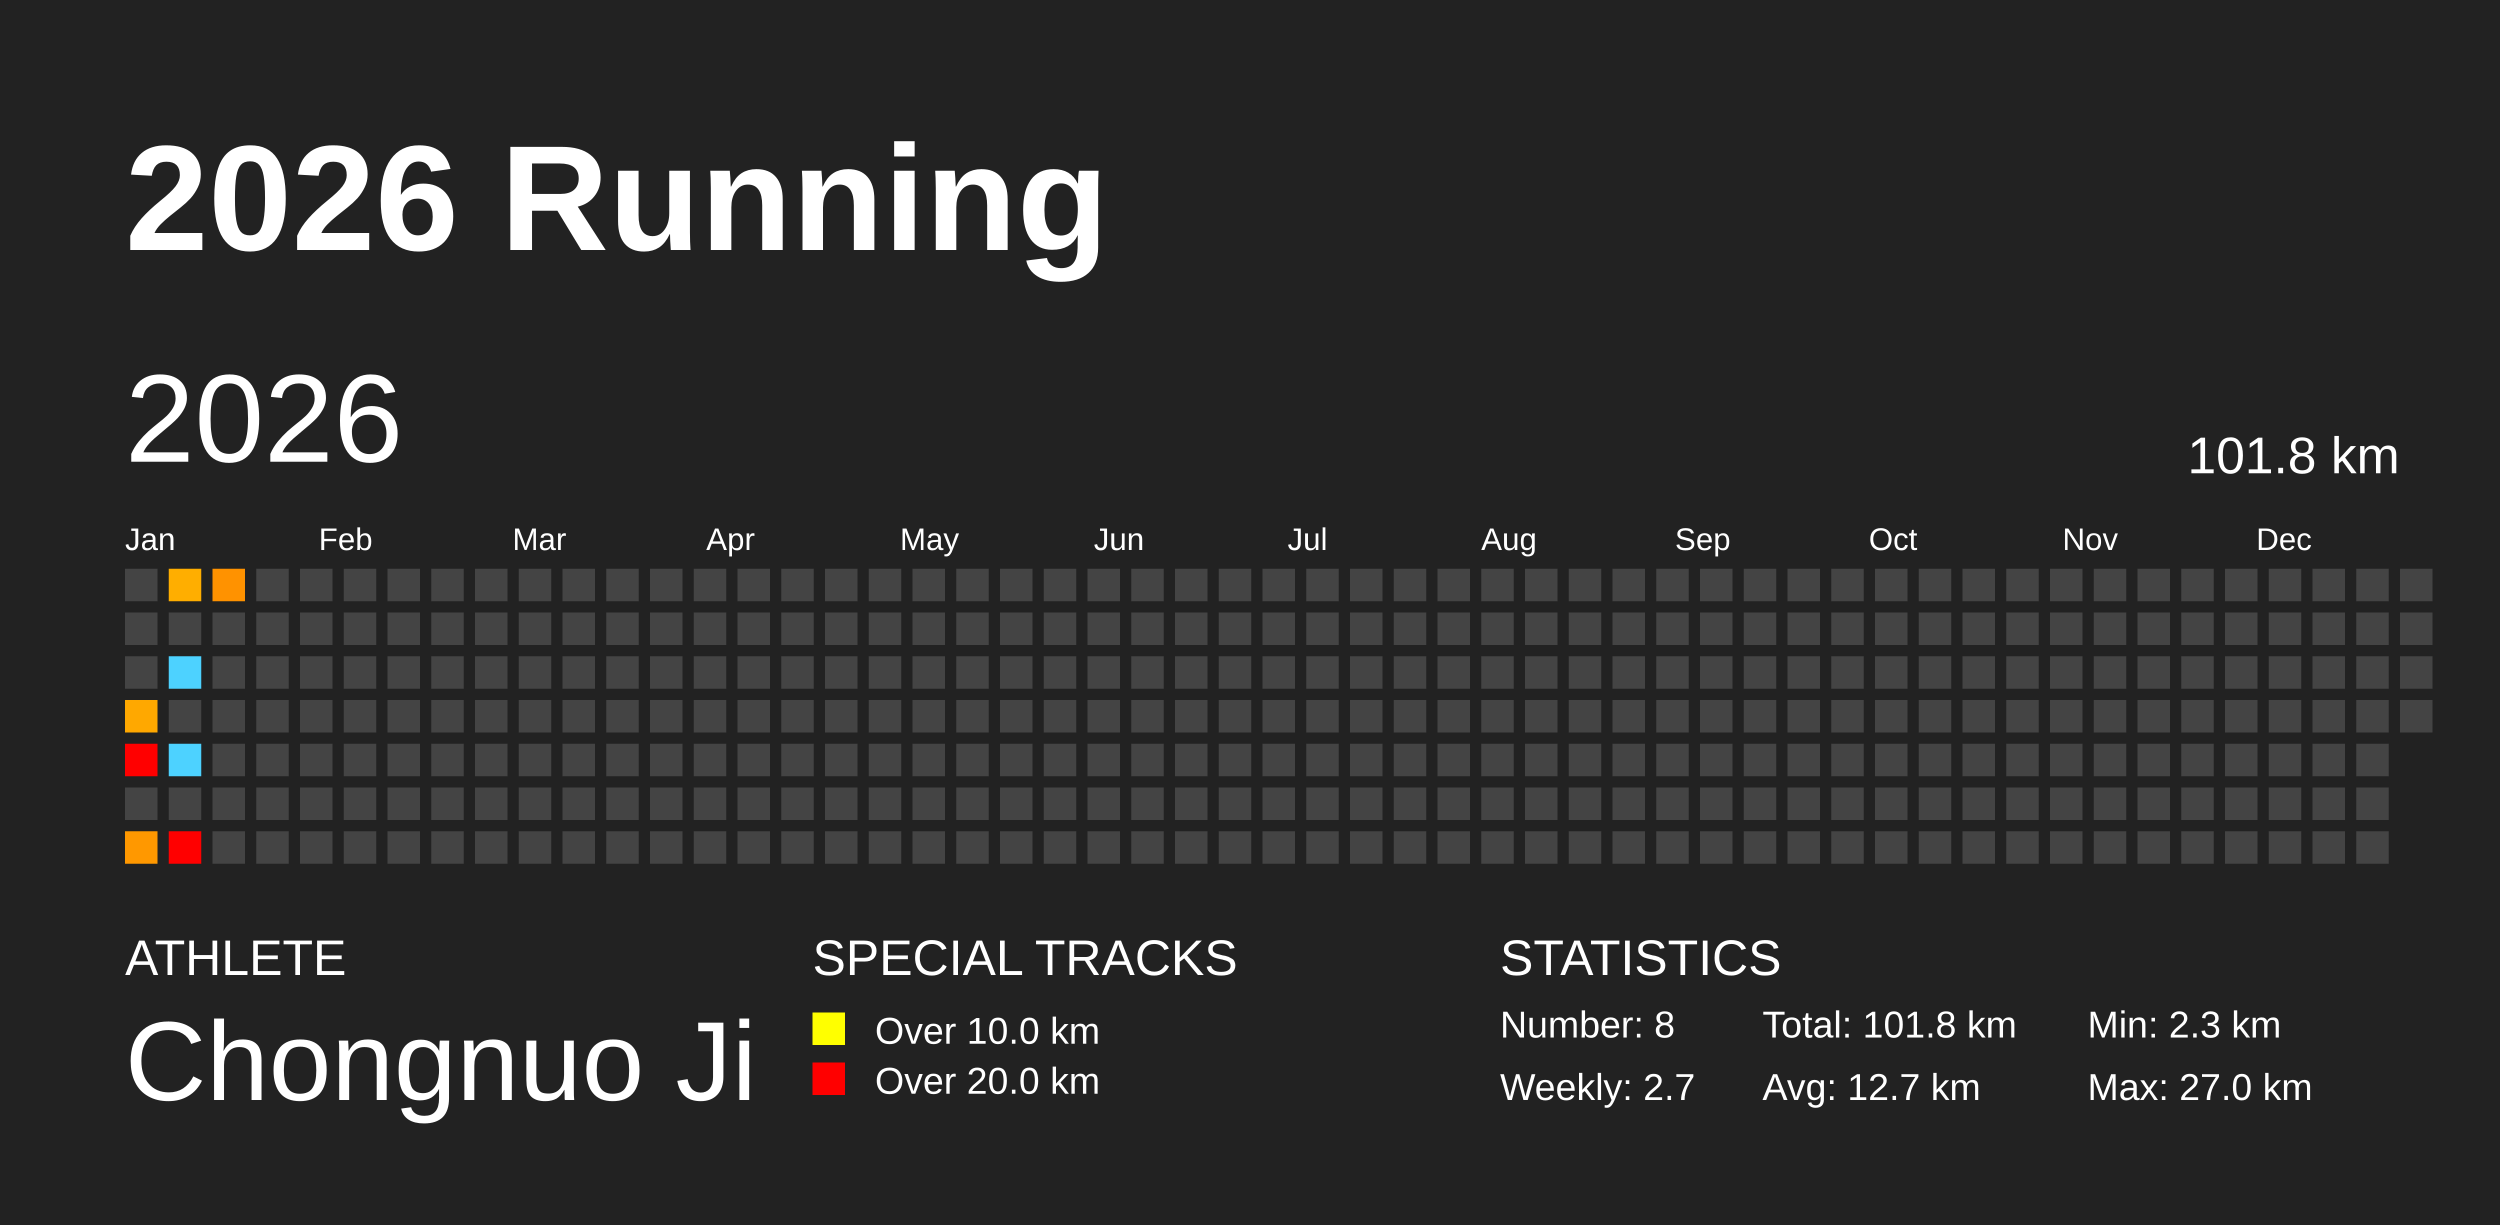
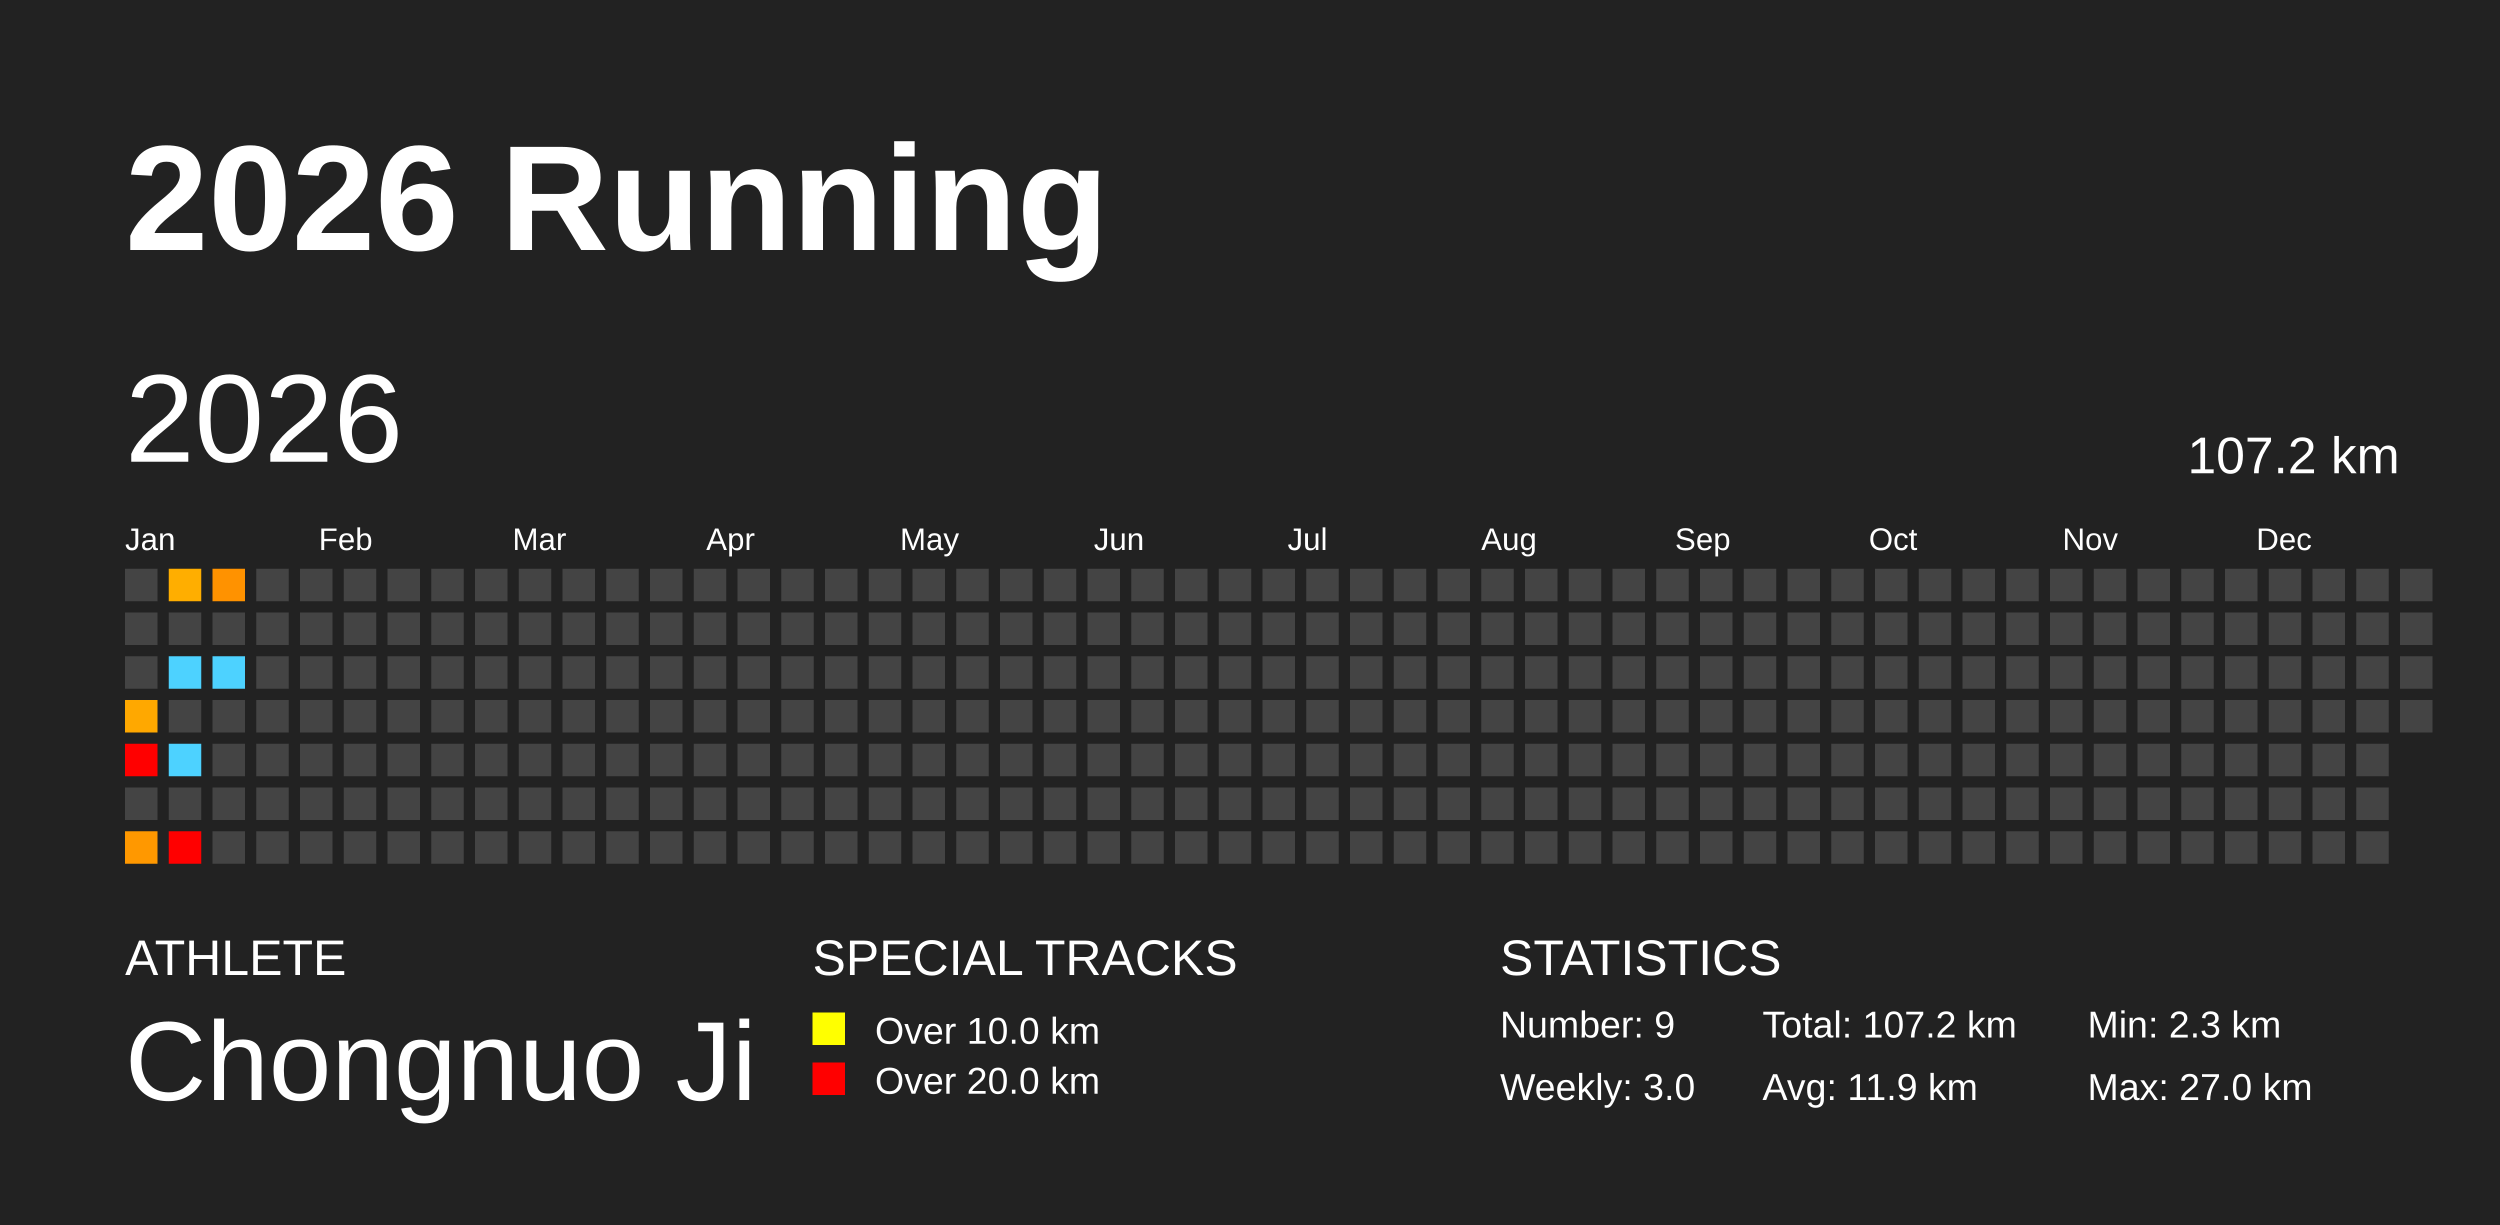
<svg xmlns="http://www.w3.org/2000/svg" baseProfile="full" height="98mm" version="1.1" viewBox="0,0,200,98" width="200mm">
  <defs />
  <rect fill="#222222" height="98" width="200" x="0" y="0" />
  <text fill="#FFFFFF" style="font-size:12px; font-family:Arial; font-weight:bold;" x="10" y="20">2026 Running</text>
  <text fill="#FFFFFF" style="font-size:4px; font-family:Arial" x="10" y="78">ATHLETE</text>
  <text fill="#FFFFFF" style="font-size:9px; font-family:Arial" x="10" y="88">Chongnuo Ji</text>
  <text fill="#FFFFFF" style="font-size:4px; font-family:Arial" x="65" y="78">SPECIAL TRACKS</text>
  <rect fill="yellow" height="2.6" width="2.6" x="65" y="81" />
  <text fill="#FFFFFF" style="font-size:3px; font-family:Arial" x="70" y="83.5">Over 10.0 km</text>
  <rect fill="red" height="2.6" width="2.6" x="65" y="85" />
  <text fill="#FFFFFF" style="font-size:3px; font-family:Arial" x="70" y="87.5">Over 20.0 km</text>
  <text fill="#FFFFFF" style="font-size:4px; font-family:Arial" x="120" y="78">STATISTICS</text>
-   <text fill="#FFFFFF" style="font-size:3px; font-family:Arial" x="120" y="83">Number: 8</text>
-   <text fill="#FFFFFF" style="font-size:3px; font-family:Arial" x="120" y="88">Weekly: 2.7</text>
-   <text fill="#FFFFFF" style="font-size:3px; font-family:Arial" x="141" y="83">Total: 101.8 km</text>
-   <text fill="#FFFFFF" style="font-size:3px; font-family:Arial" x="141" y="88">Avg: 12.7 km</text>
+   <text fill="#FFFFFF" style="font-size:3px; font-family:Arial" x="120" y="83">Number: 9</text>
+   <text fill="#FFFFFF" style="font-size:3px; font-family:Arial" x="120" y="88">Weekly: 3.0</text>
+   <text fill="#FFFFFF" style="font-size:3px; font-family:Arial" x="141" y="83">Total: 107.2 km</text>
+   <text fill="#FFFFFF" style="font-size:3px; font-family:Arial" x="141" y="88">Avg: 11.9 km</text>
  <text fill="#FFFFFF" style="font-size:3px; font-family:Arial" x="167" y="83">Min: 2.3 km</text>
  <text fill="#FFFFFF" style="font-size:3px; font-family:Arial" x="167" y="88">Max: 27.0 km</text>
  <text dominant-baseline="hanging" fill="#FFFFFF" style="font-size:10.0px; font-family:Arial;" x="10" y="30">2026</text>
-   <text dominant-baseline="hanging" fill="#FFFFFF" style="font-size:4.125px; font-family:Arial;" x="175" y="35">101.8 km</text>
+   <text dominant-baseline="hanging" fill="#FFFFFF" style="font-size:4.125px; font-family:Arial;" x="175" y="35">107.2 km</text>
  <text fill="#FFFFFF" style="font-size:2.5px; font-family:Arial" x="10.0" y="44">Jan</text>
  <text fill="#FFFFFF" style="font-size:2.5px; font-family:Arial" x="25.5" y="44">Feb</text>
  <text fill="#FFFFFF" style="font-size:2.5px; font-family:Arial" x="41.0" y="44">Mar</text>
  <text fill="#FFFFFF" style="font-size:2.5px; font-family:Arial" x="56.5" y="44">Apr</text>
  <text fill="#FFFFFF" style="font-size:2.5px; font-family:Arial" x="72.0" y="44">May</text>
  <text fill="#FFFFFF" style="font-size:2.5px; font-family:Arial" x="87.5" y="44">Jun</text>
  <text fill="#FFFFFF" style="font-size:2.5px; font-family:Arial" x="103.0" y="44">Jul</text>
  <text fill="#FFFFFF" style="font-size:2.5px; font-family:Arial" x="118.5" y="44">Aug</text>
  <text fill="#FFFFFF" style="font-size:2.5px; font-family:Arial" x="134.0" y="44">Sep</text>
  <text fill="#FFFFFF" style="font-size:2.5px; font-family:Arial" x="149.5" y="44">Oct</text>
  <text fill="#FFFFFF" style="font-size:2.5px; font-family:Arial" x="165.0" y="44">Nov</text>
  <text fill="#FFFFFF" style="font-size:2.5px; font-family:Arial" x="180.5" y="44">Dec</text>
  <rect fill="#444444" height="2.6" width="2.6" x="10.0" y="45.5" />
  <rect fill="#444444" height="2.6" width="2.6" x="10.0" y="49.0" />
  <rect fill="#444444" height="2.6" width="2.6" x="10.0" y="52.5" />
  <rect fill="#ffa800" height="2.6" width="2.6" x="10.0" y="56.0" />
  <rect fill="red" height="2.6" width="2.6" x="10.0" y="59.5" />
  <rect fill="#444444" height="2.6" width="2.6" x="10.0" y="63.0" />
  <rect fill="#ff9800" height="2.6" width="2.6" x="10.0" y="66.5" />
  <rect fill="#ffae00" height="2.6" width="2.6" x="13.5" y="45.5" />
  <rect fill="#444444" height="2.6" width="2.6" x="13.5" y="49.0" />
  <rect fill="#4dd2ff" height="2.6" width="2.6" x="13.5" y="52.5" />
  <rect fill="#444444" height="2.6" width="2.6" x="13.5" y="56.0" />
  <rect fill="#4dd2ff" height="2.6" width="2.6" x="13.5" y="59.5" />
  <rect fill="#444444" height="2.6" width="2.6" x="13.5" y="63.0" />
  <rect fill="red" height="2.6" width="2.6" x="13.5" y="66.5" />
  <rect fill="#ff9200" height="2.6" width="2.6" x="17.0" y="45.5" />
  <rect fill="#444444" height="2.6" width="2.6" x="17.0" y="49.0" />
-   <rect fill="#444444" height="2.6" width="2.6" x="17.0" y="52.5" />
+   <rect fill="#4dd2ff" height="2.6" width="2.6" x="17.0" y="52.5" />
  <rect fill="#444444" height="2.6" width="2.6" x="17.0" y="56.0" />
  <rect fill="#444444" height="2.6" width="2.6" x="17.0" y="59.5" />
  <rect fill="#444444" height="2.6" width="2.6" x="17.0" y="63.0" />
  <rect fill="#444444" height="2.6" width="2.6" x="17.0" y="66.5" />
  <rect fill="#444444" height="2.6" width="2.6" x="20.5" y="45.5" />
  <rect fill="#444444" height="2.6" width="2.6" x="20.5" y="49.0" />
  <rect fill="#444444" height="2.6" width="2.6" x="20.5" y="52.5" />
  <rect fill="#444444" height="2.6" width="2.6" x="20.5" y="56.0" />
  <rect fill="#444444" height="2.6" width="2.6" x="20.5" y="59.5" />
  <rect fill="#444444" height="2.6" width="2.6" x="20.5" y="63.0" />
  <rect fill="#444444" height="2.6" width="2.6" x="20.5" y="66.5" />
  <rect fill="#444444" height="2.6" width="2.6" x="24.0" y="45.5" />
  <rect fill="#444444" height="2.6" width="2.6" x="24.0" y="49.0" />
  <rect fill="#444444" height="2.6" width="2.6" x="24.0" y="52.5" />
  <rect fill="#444444" height="2.6" width="2.6" x="24.0" y="56.0" />
  <rect fill="#444444" height="2.6" width="2.6" x="24.0" y="59.5" />
  <rect fill="#444444" height="2.6" width="2.6" x="24.0" y="63.0" />
  <rect fill="#444444" height="2.6" width="2.6" x="24.0" y="66.5" />
  <rect fill="#444444" height="2.6" width="2.6" x="27.5" y="45.5" />
  <rect fill="#444444" height="2.6" width="2.6" x="27.5" y="49.0" />
  <rect fill="#444444" height="2.6" width="2.6" x="27.5" y="52.5" />
  <rect fill="#444444" height="2.6" width="2.6" x="27.5" y="56.0" />
  <rect fill="#444444" height="2.6" width="2.6" x="27.5" y="59.5" />
  <rect fill="#444444" height="2.6" width="2.6" x="27.5" y="63.0" />
  <rect fill="#444444" height="2.6" width="2.6" x="27.5" y="66.5" />
  <rect fill="#444444" height="2.6" width="2.6" x="31.0" y="45.5" />
  <rect fill="#444444" height="2.6" width="2.6" x="31.0" y="49.0" />
  <rect fill="#444444" height="2.6" width="2.6" x="31.0" y="52.5" />
  <rect fill="#444444" height="2.6" width="2.6" x="31.0" y="56.0" />
  <rect fill="#444444" height="2.6" width="2.6" x="31.0" y="59.5" />
  <rect fill="#444444" height="2.6" width="2.6" x="31.0" y="63.0" />
  <rect fill="#444444" height="2.6" width="2.6" x="31.0" y="66.5" />
  <rect fill="#444444" height="2.6" width="2.6" x="34.5" y="45.5" />
  <rect fill="#444444" height="2.6" width="2.6" x="34.5" y="49.0" />
  <rect fill="#444444" height="2.6" width="2.6" x="34.5" y="52.5" />
  <rect fill="#444444" height="2.6" width="2.6" x="34.5" y="56.0" />
  <rect fill="#444444" height="2.6" width="2.6" x="34.5" y="59.5" />
  <rect fill="#444444" height="2.6" width="2.6" x="34.5" y="63.0" />
  <rect fill="#444444" height="2.6" width="2.6" x="34.5" y="66.5" />
  <rect fill="#444444" height="2.6" width="2.6" x="38.0" y="45.5" />
  <rect fill="#444444" height="2.6" width="2.6" x="38.0" y="49.0" />
  <rect fill="#444444" height="2.6" width="2.6" x="38.0" y="52.5" />
  <rect fill="#444444" height="2.6" width="2.6" x="38.0" y="56.0" />
  <rect fill="#444444" height="2.6" width="2.6" x="38.0" y="59.5" />
  <rect fill="#444444" height="2.6" width="2.6" x="38.0" y="63.0" />
  <rect fill="#444444" height="2.6" width="2.6" x="38.0" y="66.5" />
  <rect fill="#444444" height="2.6" width="2.6" x="41.5" y="45.5" />
  <rect fill="#444444" height="2.6" width="2.6" x="41.5" y="49.0" />
  <rect fill="#444444" height="2.6" width="2.6" x="41.5" y="52.5" />
  <rect fill="#444444" height="2.6" width="2.6" x="41.5" y="56.0" />
  <rect fill="#444444" height="2.6" width="2.6" x="41.5" y="59.5" />
  <rect fill="#444444" height="2.6" width="2.6" x="41.5" y="63.0" />
  <rect fill="#444444" height="2.6" width="2.6" x="41.5" y="66.5" />
  <rect fill="#444444" height="2.6" width="2.6" x="45.0" y="45.5" />
  <rect fill="#444444" height="2.6" width="2.6" x="45.0" y="49.0" />
  <rect fill="#444444" height="2.6" width="2.6" x="45.0" y="52.5" />
  <rect fill="#444444" height="2.6" width="2.6" x="45.0" y="56.0" />
  <rect fill="#444444" height="2.6" width="2.6" x="45.0" y="59.5" />
  <rect fill="#444444" height="2.6" width="2.6" x="45.0" y="63.0" />
  <rect fill="#444444" height="2.6" width="2.6" x="45.0" y="66.5" />
  <rect fill="#444444" height="2.6" width="2.6" x="48.5" y="45.5" />
  <rect fill="#444444" height="2.6" width="2.6" x="48.5" y="49.0" />
  <rect fill="#444444" height="2.6" width="2.6" x="48.5" y="52.5" />
  <rect fill="#444444" height="2.6" width="2.6" x="48.5" y="56.0" />
  <rect fill="#444444" height="2.6" width="2.6" x="48.5" y="59.5" />
  <rect fill="#444444" height="2.6" width="2.6" x="48.5" y="63.0" />
  <rect fill="#444444" height="2.6" width="2.6" x="48.5" y="66.5" />
  <rect fill="#444444" height="2.6" width="2.6" x="52.0" y="45.5" />
  <rect fill="#444444" height="2.6" width="2.6" x="52.0" y="49.0" />
  <rect fill="#444444" height="2.6" width="2.6" x="52.0" y="52.5" />
  <rect fill="#444444" height="2.6" width="2.6" x="52.0" y="56.0" />
  <rect fill="#444444" height="2.6" width="2.6" x="52.0" y="59.5" />
  <rect fill="#444444" height="2.6" width="2.6" x="52.0" y="63.0" />
  <rect fill="#444444" height="2.6" width="2.6" x="52.0" y="66.5" />
  <rect fill="#444444" height="2.6" width="2.6" x="55.5" y="45.5" />
  <rect fill="#444444" height="2.6" width="2.6" x="55.5" y="49.0" />
  <rect fill="#444444" height="2.6" width="2.6" x="55.5" y="52.5" />
  <rect fill="#444444" height="2.6" width="2.6" x="55.5" y="56.0" />
  <rect fill="#444444" height="2.6" width="2.6" x="55.5" y="59.5" />
  <rect fill="#444444" height="2.6" width="2.6" x="55.5" y="63.0" />
  <rect fill="#444444" height="2.6" width="2.6" x="55.5" y="66.5" />
  <rect fill="#444444" height="2.6" width="2.6" x="59.0" y="45.5" />
  <rect fill="#444444" height="2.6" width="2.6" x="59.0" y="49.0" />
  <rect fill="#444444" height="2.6" width="2.6" x="59.0" y="52.5" />
  <rect fill="#444444" height="2.6" width="2.6" x="59.0" y="56.0" />
  <rect fill="#444444" height="2.6" width="2.6" x="59.0" y="59.5" />
  <rect fill="#444444" height="2.6" width="2.6" x="59.0" y="63.0" />
  <rect fill="#444444" height="2.6" width="2.6" x="59.0" y="66.5" />
  <rect fill="#444444" height="2.6" width="2.6" x="62.5" y="45.5" />
  <rect fill="#444444" height="2.6" width="2.6" x="62.5" y="49.0" />
  <rect fill="#444444" height="2.6" width="2.6" x="62.5" y="52.5" />
  <rect fill="#444444" height="2.6" width="2.6" x="62.5" y="56.0" />
  <rect fill="#444444" height="2.6" width="2.6" x="62.5" y="59.5" />
  <rect fill="#444444" height="2.6" width="2.6" x="62.5" y="63.0" />
  <rect fill="#444444" height="2.6" width="2.6" x="62.5" y="66.5" />
  <rect fill="#444444" height="2.6" width="2.6" x="66.0" y="45.5" />
  <rect fill="#444444" height="2.6" width="2.6" x="66.0" y="49.0" />
  <rect fill="#444444" height="2.6" width="2.6" x="66.0" y="52.5" />
  <rect fill="#444444" height="2.6" width="2.6" x="66.0" y="56.0" />
  <rect fill="#444444" height="2.6" width="2.6" x="66.0" y="59.5" />
  <rect fill="#444444" height="2.6" width="2.6" x="66.0" y="63.0" />
  <rect fill="#444444" height="2.6" width="2.6" x="66.0" y="66.5" />
  <rect fill="#444444" height="2.6" width="2.6" x="69.5" y="45.5" />
  <rect fill="#444444" height="2.6" width="2.6" x="69.5" y="49.0" />
  <rect fill="#444444" height="2.6" width="2.6" x="69.5" y="52.5" />
  <rect fill="#444444" height="2.6" width="2.6" x="69.5" y="56.0" />
  <rect fill="#444444" height="2.6" width="2.6" x="69.5" y="59.5" />
  <rect fill="#444444" height="2.6" width="2.6" x="69.5" y="63.0" />
  <rect fill="#444444" height="2.6" width="2.6" x="69.5" y="66.5" />
  <rect fill="#444444" height="2.6" width="2.6" x="73.0" y="45.5" />
  <rect fill="#444444" height="2.6" width="2.6" x="73.0" y="49.0" />
  <rect fill="#444444" height="2.6" width="2.6" x="73.0" y="52.5" />
  <rect fill="#444444" height="2.6" width="2.6" x="73.0" y="56.0" />
  <rect fill="#444444" height="2.6" width="2.6" x="73.0" y="59.5" />
  <rect fill="#444444" height="2.6" width="2.6" x="73.0" y="63.0" />
  <rect fill="#444444" height="2.6" width="2.6" x="73.0" y="66.5" />
  <rect fill="#444444" height="2.6" width="2.6" x="76.5" y="45.5" />
  <rect fill="#444444" height="2.6" width="2.6" x="76.5" y="49.0" />
  <rect fill="#444444" height="2.6" width="2.6" x="76.5" y="52.5" />
  <rect fill="#444444" height="2.6" width="2.6" x="76.5" y="56.0" />
  <rect fill="#444444" height="2.6" width="2.6" x="76.5" y="59.5" />
  <rect fill="#444444" height="2.6" width="2.6" x="76.5" y="63.0" />
  <rect fill="#444444" height="2.6" width="2.6" x="76.5" y="66.5" />
  <rect fill="#444444" height="2.6" width="2.6" x="80.0" y="45.5" />
  <rect fill="#444444" height="2.6" width="2.6" x="80.0" y="49.0" />
  <rect fill="#444444" height="2.6" width="2.6" x="80.0" y="52.5" />
  <rect fill="#444444" height="2.6" width="2.6" x="80.0" y="56.0" />
  <rect fill="#444444" height="2.6" width="2.6" x="80.0" y="59.5" />
  <rect fill="#444444" height="2.6" width="2.6" x="80.0" y="63.0" />
  <rect fill="#444444" height="2.6" width="2.6" x="80.0" y="66.5" />
  <rect fill="#444444" height="2.6" width="2.6" x="83.5" y="45.5" />
  <rect fill="#444444" height="2.6" width="2.6" x="83.5" y="49.0" />
  <rect fill="#444444" height="2.6" width="2.6" x="83.5" y="52.5" />
  <rect fill="#444444" height="2.6" width="2.6" x="83.5" y="56.0" />
  <rect fill="#444444" height="2.6" width="2.6" x="83.5" y="59.5" />
  <rect fill="#444444" height="2.6" width="2.6" x="83.5" y="63.0" />
  <rect fill="#444444" height="2.6" width="2.6" x="83.5" y="66.5" />
  <rect fill="#444444" height="2.6" width="2.6" x="87.0" y="45.5" />
  <rect fill="#444444" height="2.6" width="2.6" x="87.0" y="49.0" />
  <rect fill="#444444" height="2.6" width="2.6" x="87.0" y="52.5" />
  <rect fill="#444444" height="2.6" width="2.6" x="87.0" y="56.0" />
  <rect fill="#444444" height="2.6" width="2.6" x="87.0" y="59.5" />
  <rect fill="#444444" height="2.6" width="2.6" x="87.0" y="63.0" />
  <rect fill="#444444" height="2.6" width="2.6" x="87.0" y="66.5" />
  <rect fill="#444444" height="2.6" width="2.6" x="90.5" y="45.5" />
  <rect fill="#444444" height="2.6" width="2.6" x="90.5" y="49.0" />
  <rect fill="#444444" height="2.6" width="2.6" x="90.5" y="52.5" />
  <rect fill="#444444" height="2.6" width="2.6" x="90.5" y="56.0" />
  <rect fill="#444444" height="2.6" width="2.6" x="90.5" y="59.5" />
  <rect fill="#444444" height="2.6" width="2.6" x="90.5" y="63.0" />
  <rect fill="#444444" height="2.6" width="2.6" x="90.5" y="66.5" />
  <rect fill="#444444" height="2.6" width="2.6" x="94.0" y="45.5" />
  <rect fill="#444444" height="2.6" width="2.6" x="94.0" y="49.0" />
  <rect fill="#444444" height="2.6" width="2.6" x="94.0" y="52.5" />
  <rect fill="#444444" height="2.6" width="2.6" x="94.0" y="56.0" />
  <rect fill="#444444" height="2.6" width="2.6" x="94.0" y="59.5" />
  <rect fill="#444444" height="2.6" width="2.6" x="94.0" y="63.0" />
  <rect fill="#444444" height="2.6" width="2.6" x="94.0" y="66.5" />
  <rect fill="#444444" height="2.6" width="2.6" x="97.5" y="45.5" />
  <rect fill="#444444" height="2.6" width="2.6" x="97.5" y="49.0" />
  <rect fill="#444444" height="2.6" width="2.6" x="97.5" y="52.5" />
  <rect fill="#444444" height="2.6" width="2.6" x="97.5" y="56.0" />
  <rect fill="#444444" height="2.6" width="2.6" x="97.5" y="59.5" />
  <rect fill="#444444" height="2.6" width="2.6" x="97.5" y="63.0" />
  <rect fill="#444444" height="2.6" width="2.6" x="97.5" y="66.5" />
  <rect fill="#444444" height="2.6" width="2.6" x="101.0" y="45.5" />
  <rect fill="#444444" height="2.6" width="2.6" x="101.0" y="49.0" />
  <rect fill="#444444" height="2.6" width="2.6" x="101.0" y="52.5" />
  <rect fill="#444444" height="2.6" width="2.6" x="101.0" y="56.0" />
  <rect fill="#444444" height="2.6" width="2.6" x="101.0" y="59.5" />
  <rect fill="#444444" height="2.6" width="2.6" x="101.0" y="63.0" />
  <rect fill="#444444" height="2.6" width="2.6" x="101.0" y="66.5" />
  <rect fill="#444444" height="2.6" width="2.6" x="104.5" y="45.5" />
  <rect fill="#444444" height="2.6" width="2.6" x="104.5" y="49.0" />
  <rect fill="#444444" height="2.6" width="2.6" x="104.5" y="52.5" />
  <rect fill="#444444" height="2.6" width="2.6" x="104.5" y="56.0" />
  <rect fill="#444444" height="2.6" width="2.6" x="104.5" y="59.5" />
  <rect fill="#444444" height="2.6" width="2.6" x="104.5" y="63.0" />
  <rect fill="#444444" height="2.6" width="2.6" x="104.5" y="66.5" />
  <rect fill="#444444" height="2.6" width="2.6" x="108.0" y="45.5" />
  <rect fill="#444444" height="2.6" width="2.6" x="108.0" y="49.0" />
  <rect fill="#444444" height="2.6" width="2.6" x="108.0" y="52.5" />
  <rect fill="#444444" height="2.6" width="2.6" x="108.0" y="56.0" />
  <rect fill="#444444" height="2.6" width="2.6" x="108.0" y="59.5" />
  <rect fill="#444444" height="2.6" width="2.6" x="108.0" y="63.0" />
  <rect fill="#444444" height="2.6" width="2.6" x="108.0" y="66.5" />
  <rect fill="#444444" height="2.6" width="2.6" x="111.5" y="45.5" />
  <rect fill="#444444" height="2.6" width="2.6" x="111.5" y="49.0" />
  <rect fill="#444444" height="2.6" width="2.6" x="111.5" y="52.5" />
  <rect fill="#444444" height="2.6" width="2.6" x="111.5" y="56.0" />
  <rect fill="#444444" height="2.6" width="2.6" x="111.5" y="59.5" />
  <rect fill="#444444" height="2.6" width="2.6" x="111.5" y="63.0" />
  <rect fill="#444444" height="2.6" width="2.6" x="111.5" y="66.5" />
  <rect fill="#444444" height="2.6" width="2.6" x="115.0" y="45.5" />
  <rect fill="#444444" height="2.6" width="2.6" x="115.0" y="49.0" />
  <rect fill="#444444" height="2.6" width="2.6" x="115.0" y="52.5" />
  <rect fill="#444444" height="2.6" width="2.6" x="115.0" y="56.0" />
  <rect fill="#444444" height="2.6" width="2.6" x="115.0" y="59.5" />
  <rect fill="#444444" height="2.6" width="2.6" x="115.0" y="63.0" />
  <rect fill="#444444" height="2.6" width="2.6" x="115.0" y="66.5" />
  <rect fill="#444444" height="2.6" width="2.6" x="118.5" y="45.5" />
  <rect fill="#444444" height="2.6" width="2.6" x="118.5" y="49.0" />
  <rect fill="#444444" height="2.6" width="2.6" x="118.5" y="52.5" />
  <rect fill="#444444" height="2.6" width="2.6" x="118.5" y="56.0" />
  <rect fill="#444444" height="2.6" width="2.6" x="118.5" y="59.5" />
  <rect fill="#444444" height="2.6" width="2.6" x="118.5" y="63.0" />
  <rect fill="#444444" height="2.6" width="2.6" x="118.5" y="66.5" />
  <rect fill="#444444" height="2.6" width="2.6" x="122.0" y="45.5" />
  <rect fill="#444444" height="2.6" width="2.6" x="122.0" y="49.0" />
  <rect fill="#444444" height="2.6" width="2.6" x="122.0" y="52.5" />
  <rect fill="#444444" height="2.6" width="2.6" x="122.0" y="56.0" />
  <rect fill="#444444" height="2.6" width="2.6" x="122.0" y="59.5" />
  <rect fill="#444444" height="2.6" width="2.6" x="122.0" y="63.0" />
  <rect fill="#444444" height="2.6" width="2.6" x="122.0" y="66.5" />
  <rect fill="#444444" height="2.6" width="2.6" x="125.5" y="45.5" />
  <rect fill="#444444" height="2.6" width="2.6" x="125.5" y="49.0" />
  <rect fill="#444444" height="2.6" width="2.6" x="125.5" y="52.5" />
  <rect fill="#444444" height="2.6" width="2.6" x="125.5" y="56.0" />
  <rect fill="#444444" height="2.6" width="2.6" x="125.5" y="59.5" />
  <rect fill="#444444" height="2.6" width="2.6" x="125.5" y="63.0" />
  <rect fill="#444444" height="2.6" width="2.6" x="125.5" y="66.5" />
  <rect fill="#444444" height="2.6" width="2.6" x="129.0" y="45.5" />
  <rect fill="#444444" height="2.6" width="2.6" x="129.0" y="49.0" />
  <rect fill="#444444" height="2.6" width="2.6" x="129.0" y="52.5" />
  <rect fill="#444444" height="2.6" width="2.6" x="129.0" y="56.0" />
  <rect fill="#444444" height="2.6" width="2.6" x="129.0" y="59.5" />
  <rect fill="#444444" height="2.6" width="2.6" x="129.0" y="63.0" />
  <rect fill="#444444" height="2.6" width="2.6" x="129.0" y="66.5" />
  <rect fill="#444444" height="2.6" width="2.6" x="132.5" y="45.5" />
  <rect fill="#444444" height="2.6" width="2.6" x="132.5" y="49.0" />
  <rect fill="#444444" height="2.6" width="2.6" x="132.5" y="52.5" />
  <rect fill="#444444" height="2.6" width="2.6" x="132.5" y="56.0" />
  <rect fill="#444444" height="2.6" width="2.6" x="132.5" y="59.5" />
  <rect fill="#444444" height="2.6" width="2.6" x="132.5" y="63.0" />
  <rect fill="#444444" height="2.6" width="2.6" x="132.5" y="66.5" />
  <rect fill="#444444" height="2.6" width="2.6" x="136.0" y="45.5" />
  <rect fill="#444444" height="2.6" width="2.6" x="136.0" y="49.0" />
  <rect fill="#444444" height="2.6" width="2.6" x="136.0" y="52.5" />
  <rect fill="#444444" height="2.6" width="2.6" x="136.0" y="56.0" />
  <rect fill="#444444" height="2.6" width="2.6" x="136.0" y="59.5" />
  <rect fill="#444444" height="2.6" width="2.6" x="136.0" y="63.0" />
  <rect fill="#444444" height="2.6" width="2.6" x="136.0" y="66.5" />
  <rect fill="#444444" height="2.6" width="2.6" x="139.5" y="45.5" />
  <rect fill="#444444" height="2.6" width="2.6" x="139.5" y="49.0" />
  <rect fill="#444444" height="2.6" width="2.6" x="139.5" y="52.5" />
  <rect fill="#444444" height="2.6" width="2.6" x="139.5" y="56.0" />
  <rect fill="#444444" height="2.6" width="2.6" x="139.5" y="59.5" />
  <rect fill="#444444" height="2.6" width="2.6" x="139.5" y="63.0" />
  <rect fill="#444444" height="2.6" width="2.6" x="139.5" y="66.5" />
  <rect fill="#444444" height="2.6" width="2.6" x="143.0" y="45.5" />
  <rect fill="#444444" height="2.6" width="2.6" x="143.0" y="49.0" />
  <rect fill="#444444" height="2.6" width="2.6" x="143.0" y="52.5" />
  <rect fill="#444444" height="2.6" width="2.6" x="143.0" y="56.0" />
  <rect fill="#444444" height="2.6" width="2.6" x="143.0" y="59.5" />
  <rect fill="#444444" height="2.6" width="2.6" x="143.0" y="63.0" />
  <rect fill="#444444" height="2.6" width="2.6" x="143.0" y="66.5" />
  <rect fill="#444444" height="2.6" width="2.6" x="146.5" y="45.5" />
  <rect fill="#444444" height="2.6" width="2.6" x="146.5" y="49.0" />
  <rect fill="#444444" height="2.6" width="2.6" x="146.5" y="52.5" />
  <rect fill="#444444" height="2.6" width="2.6" x="146.5" y="56.0" />
  <rect fill="#444444" height="2.6" width="2.6" x="146.5" y="59.5" />
  <rect fill="#444444" height="2.6" width="2.6" x="146.5" y="63.0" />
  <rect fill="#444444" height="2.6" width="2.6" x="146.5" y="66.5" />
  <rect fill="#444444" height="2.6" width="2.6" x="150.0" y="45.5" />
  <rect fill="#444444" height="2.6" width="2.6" x="150.0" y="49.0" />
  <rect fill="#444444" height="2.6" width="2.6" x="150.0" y="52.5" />
  <rect fill="#444444" height="2.6" width="2.6" x="150.0" y="56.0" />
  <rect fill="#444444" height="2.6" width="2.6" x="150.0" y="59.5" />
  <rect fill="#444444" height="2.6" width="2.6" x="150.0" y="63.0" />
  <rect fill="#444444" height="2.6" width="2.6" x="150.0" y="66.5" />
  <rect fill="#444444" height="2.6" width="2.6" x="153.5" y="45.5" />
  <rect fill="#444444" height="2.6" width="2.6" x="153.5" y="49.0" />
  <rect fill="#444444" height="2.6" width="2.6" x="153.5" y="52.5" />
  <rect fill="#444444" height="2.6" width="2.6" x="153.5" y="56.0" />
  <rect fill="#444444" height="2.6" width="2.6" x="153.5" y="59.5" />
  <rect fill="#444444" height="2.6" width="2.6" x="153.5" y="63.0" />
  <rect fill="#444444" height="2.6" width="2.6" x="153.5" y="66.5" />
  <rect fill="#444444" height="2.6" width="2.6" x="157.0" y="45.5" />
  <rect fill="#444444" height="2.6" width="2.6" x="157.0" y="49.0" />
  <rect fill="#444444" height="2.6" width="2.6" x="157.0" y="52.5" />
  <rect fill="#444444" height="2.6" width="2.6" x="157.0" y="56.0" />
  <rect fill="#444444" height="2.6" width="2.6" x="157.0" y="59.5" />
  <rect fill="#444444" height="2.6" width="2.6" x="157.0" y="63.0" />
  <rect fill="#444444" height="2.6" width="2.6" x="157.0" y="66.5" />
  <rect fill="#444444" height="2.6" width="2.6" x="160.5" y="45.5" />
  <rect fill="#444444" height="2.6" width="2.6" x="160.5" y="49.0" />
  <rect fill="#444444" height="2.6" width="2.6" x="160.5" y="52.5" />
  <rect fill="#444444" height="2.6" width="2.6" x="160.5" y="56.0" />
  <rect fill="#444444" height="2.6" width="2.6" x="160.5" y="59.5" />
  <rect fill="#444444" height="2.6" width="2.6" x="160.5" y="63.0" />
  <rect fill="#444444" height="2.6" width="2.6" x="160.5" y="66.5" />
  <rect fill="#444444" height="2.6" width="2.6" x="164.0" y="45.5" />
  <rect fill="#444444" height="2.6" width="2.6" x="164.0" y="49.0" />
  <rect fill="#444444" height="2.6" width="2.6" x="164.0" y="52.5" />
  <rect fill="#444444" height="2.6" width="2.6" x="164.0" y="56.0" />
  <rect fill="#444444" height="2.6" width="2.6" x="164.0" y="59.5" />
  <rect fill="#444444" height="2.6" width="2.6" x="164.0" y="63.0" />
  <rect fill="#444444" height="2.6" width="2.6" x="164.0" y="66.5" />
  <rect fill="#444444" height="2.6" width="2.6" x="167.5" y="45.5" />
  <rect fill="#444444" height="2.6" width="2.6" x="167.5" y="49.0" />
  <rect fill="#444444" height="2.6" width="2.6" x="167.5" y="52.5" />
  <rect fill="#444444" height="2.6" width="2.6" x="167.5" y="56.0" />
  <rect fill="#444444" height="2.6" width="2.6" x="167.5" y="59.5" />
  <rect fill="#444444" height="2.6" width="2.6" x="167.5" y="63.0" />
  <rect fill="#444444" height="2.6" width="2.6" x="167.5" y="66.5" />
  <rect fill="#444444" height="2.6" width="2.6" x="171.0" y="45.5" />
  <rect fill="#444444" height="2.6" width="2.6" x="171.0" y="49.0" />
  <rect fill="#444444" height="2.6" width="2.6" x="171.0" y="52.5" />
  <rect fill="#444444" height="2.6" width="2.6" x="171.0" y="56.0" />
  <rect fill="#444444" height="2.6" width="2.6" x="171.0" y="59.5" />
  <rect fill="#444444" height="2.6" width="2.6" x="171.0" y="63.0" />
  <rect fill="#444444" height="2.6" width="2.6" x="171.0" y="66.5" />
  <rect fill="#444444" height="2.6" width="2.6" x="174.5" y="45.5" />
  <rect fill="#444444" height="2.6" width="2.6" x="174.5" y="49.0" />
  <rect fill="#444444" height="2.6" width="2.6" x="174.5" y="52.5" />
  <rect fill="#444444" height="2.6" width="2.6" x="174.5" y="56.0" />
  <rect fill="#444444" height="2.6" width="2.6" x="174.5" y="59.5" />
  <rect fill="#444444" height="2.6" width="2.6" x="174.5" y="63.0" />
  <rect fill="#444444" height="2.6" width="2.6" x="174.5" y="66.5" />
  <rect fill="#444444" height="2.6" width="2.6" x="178.0" y="45.5" />
  <rect fill="#444444" height="2.6" width="2.6" x="178.0" y="49.0" />
  <rect fill="#444444" height="2.6" width="2.6" x="178.0" y="52.5" />
  <rect fill="#444444" height="2.6" width="2.6" x="178.0" y="56.0" />
  <rect fill="#444444" height="2.6" width="2.6" x="178.0" y="59.5" />
  <rect fill="#444444" height="2.6" width="2.6" x="178.0" y="63.0" />
  <rect fill="#444444" height="2.6" width="2.6" x="178.0" y="66.5" />
  <rect fill="#444444" height="2.6" width="2.6" x="181.5" y="45.5" />
  <rect fill="#444444" height="2.6" width="2.6" x="181.5" y="49.0" />
  <rect fill="#444444" height="2.6" width="2.6" x="181.5" y="52.5" />
  <rect fill="#444444" height="2.6" width="2.6" x="181.5" y="56.0" />
  <rect fill="#444444" height="2.6" width="2.6" x="181.5" y="59.5" />
  <rect fill="#444444" height="2.6" width="2.6" x="181.5" y="63.0" />
  <rect fill="#444444" height="2.6" width="2.6" x="181.5" y="66.5" />
  <rect fill="#444444" height="2.6" width="2.6" x="185.0" y="45.5" />
  <rect fill="#444444" height="2.6" width="2.6" x="185.0" y="49.0" />
  <rect fill="#444444" height="2.6" width="2.6" x="185.0" y="52.5" />
  <rect fill="#444444" height="2.6" width="2.6" x="185.0" y="56.0" />
  <rect fill="#444444" height="2.6" width="2.6" x="185.0" y="59.5" />
  <rect fill="#444444" height="2.6" width="2.6" x="185.0" y="63.0" />
  <rect fill="#444444" height="2.6" width="2.6" x="185.0" y="66.5" />
  <rect fill="#444444" height="2.6" width="2.6" x="188.5" y="45.5" />
  <rect fill="#444444" height="2.6" width="2.6" x="188.5" y="49.0" />
  <rect fill="#444444" height="2.6" width="2.6" x="188.5" y="52.5" />
  <rect fill="#444444" height="2.6" width="2.6" x="188.5" y="56.0" />
  <rect fill="#444444" height="2.6" width="2.6" x="188.5" y="59.5" />
  <rect fill="#444444" height="2.6" width="2.6" x="188.5" y="63.0" />
  <rect fill="#444444" height="2.6" width="2.6" x="188.5" y="66.5" />
  <rect fill="#444444" height="2.6" width="2.6" x="192.0" y="45.5" />
  <rect fill="#444444" height="2.6" width="2.6" x="192.0" y="49.0" />
  <rect fill="#444444" height="2.6" width="2.6" x="192.0" y="52.5" />
  <rect fill="#444444" height="2.6" width="2.6" x="192.0" y="56.0" />
</svg>
